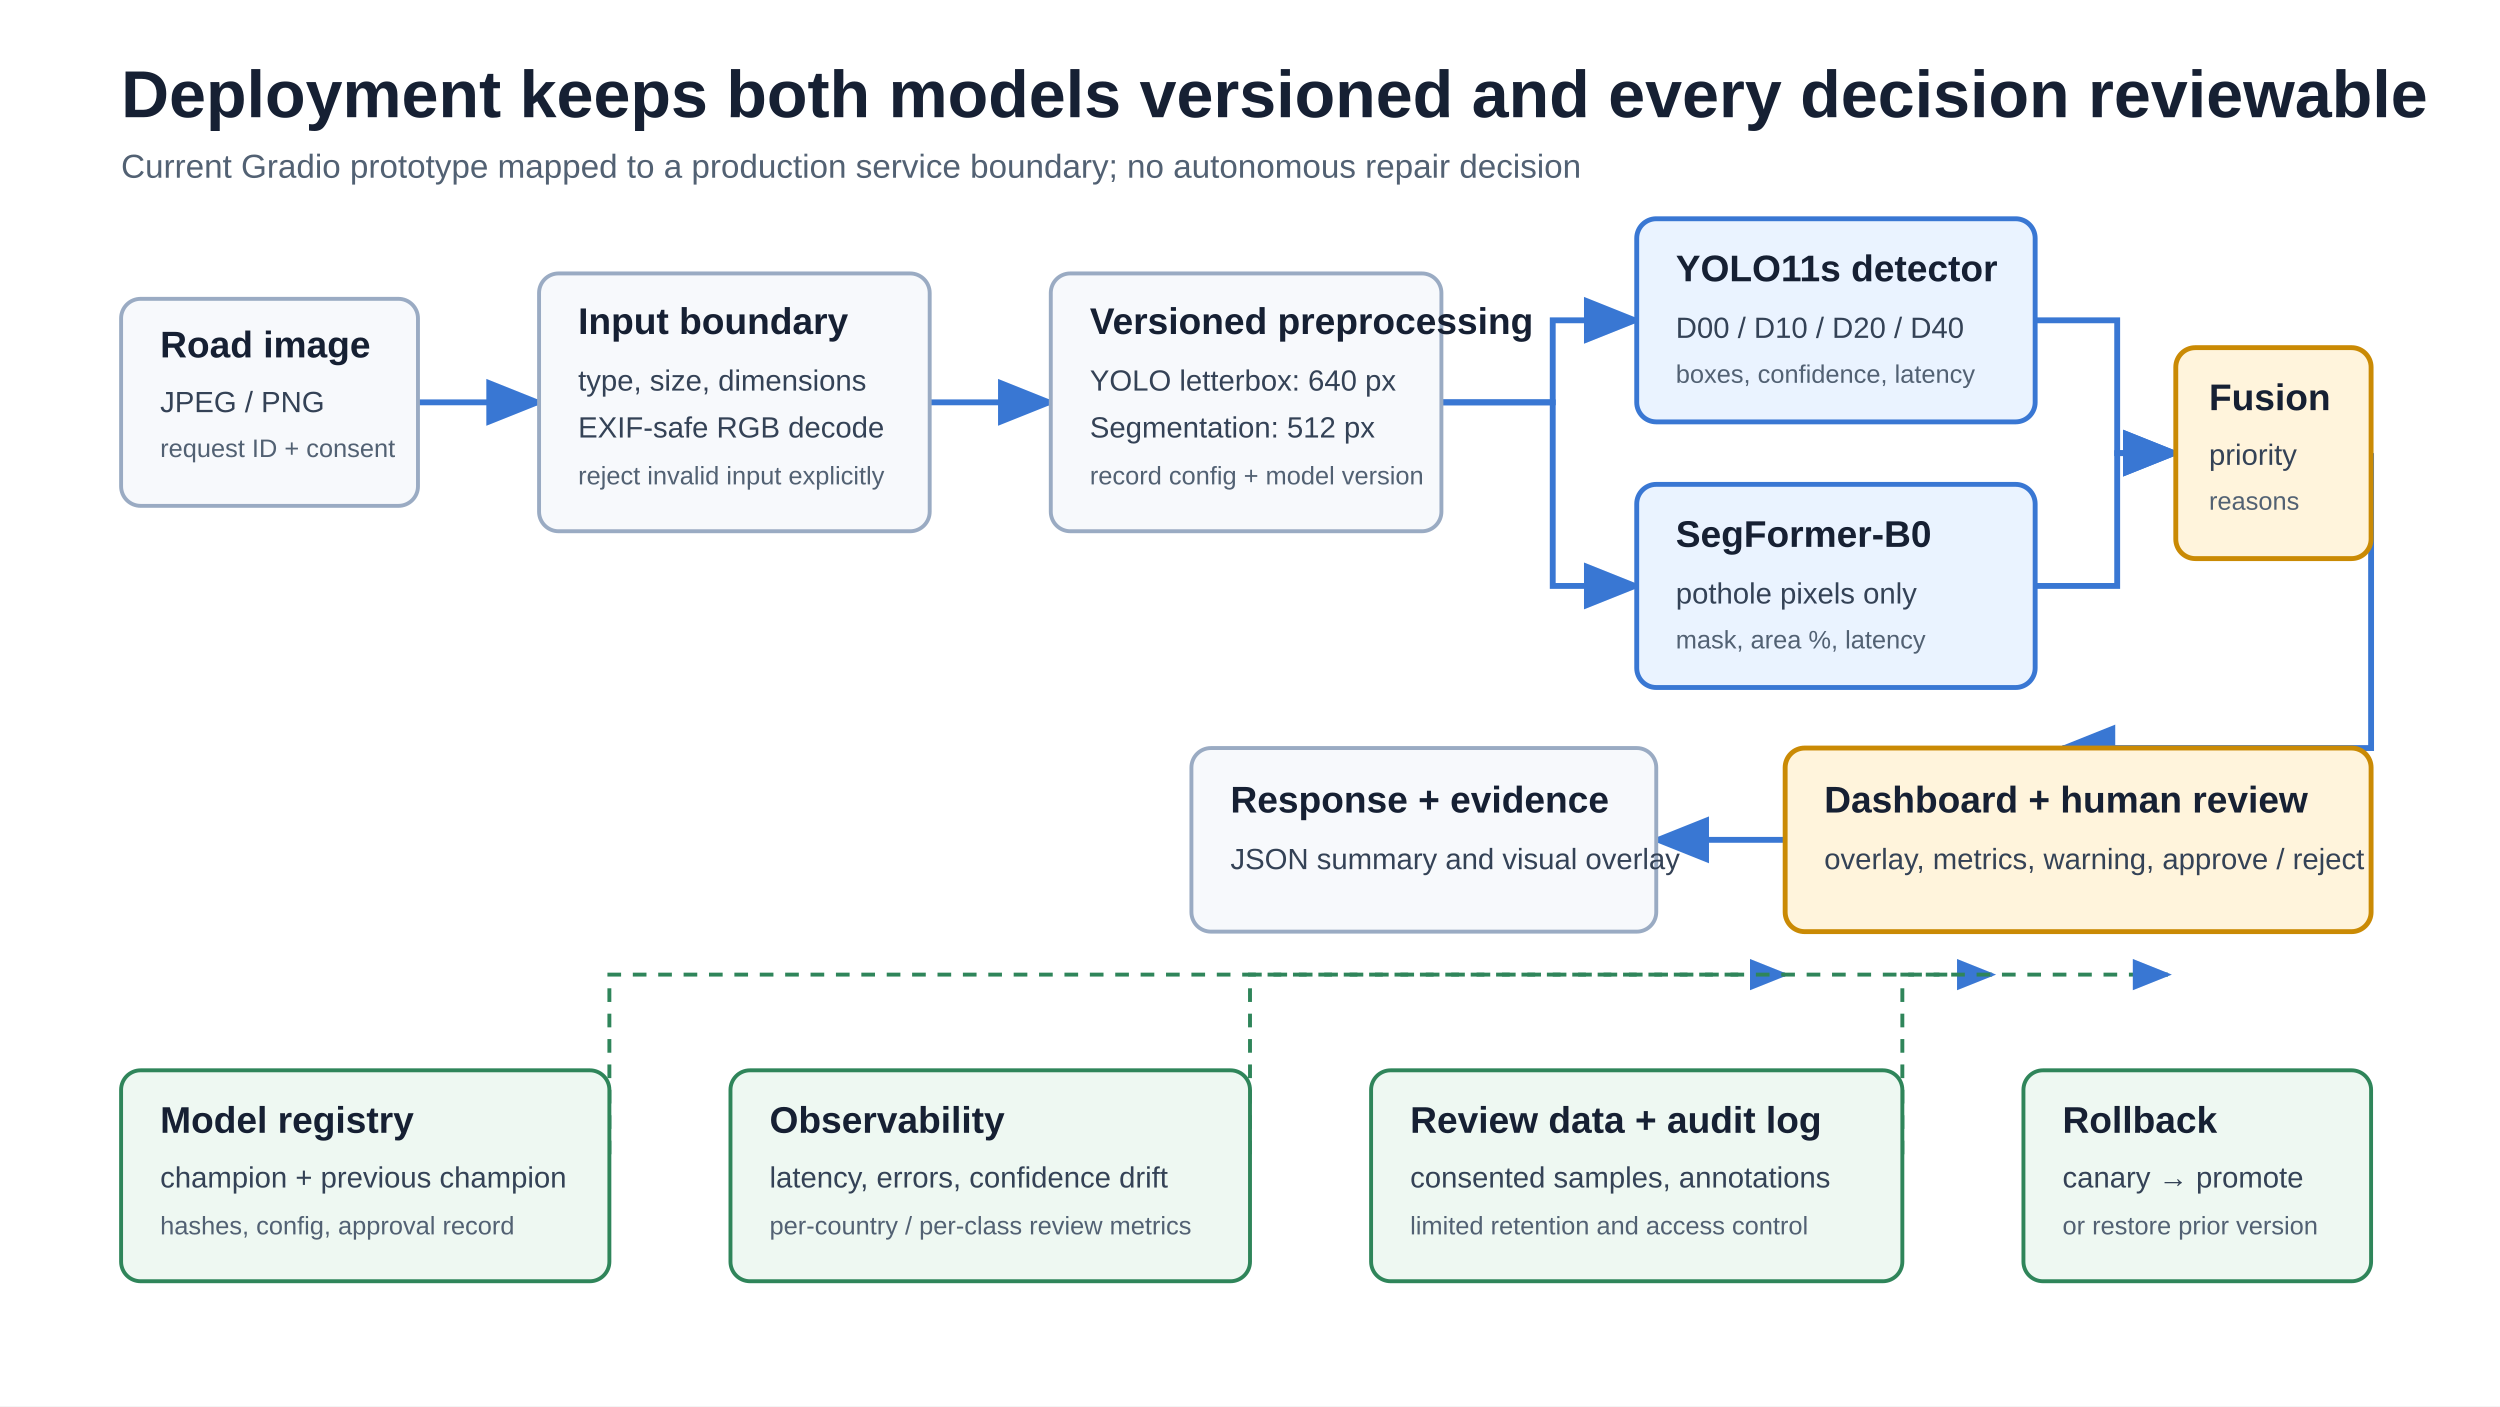
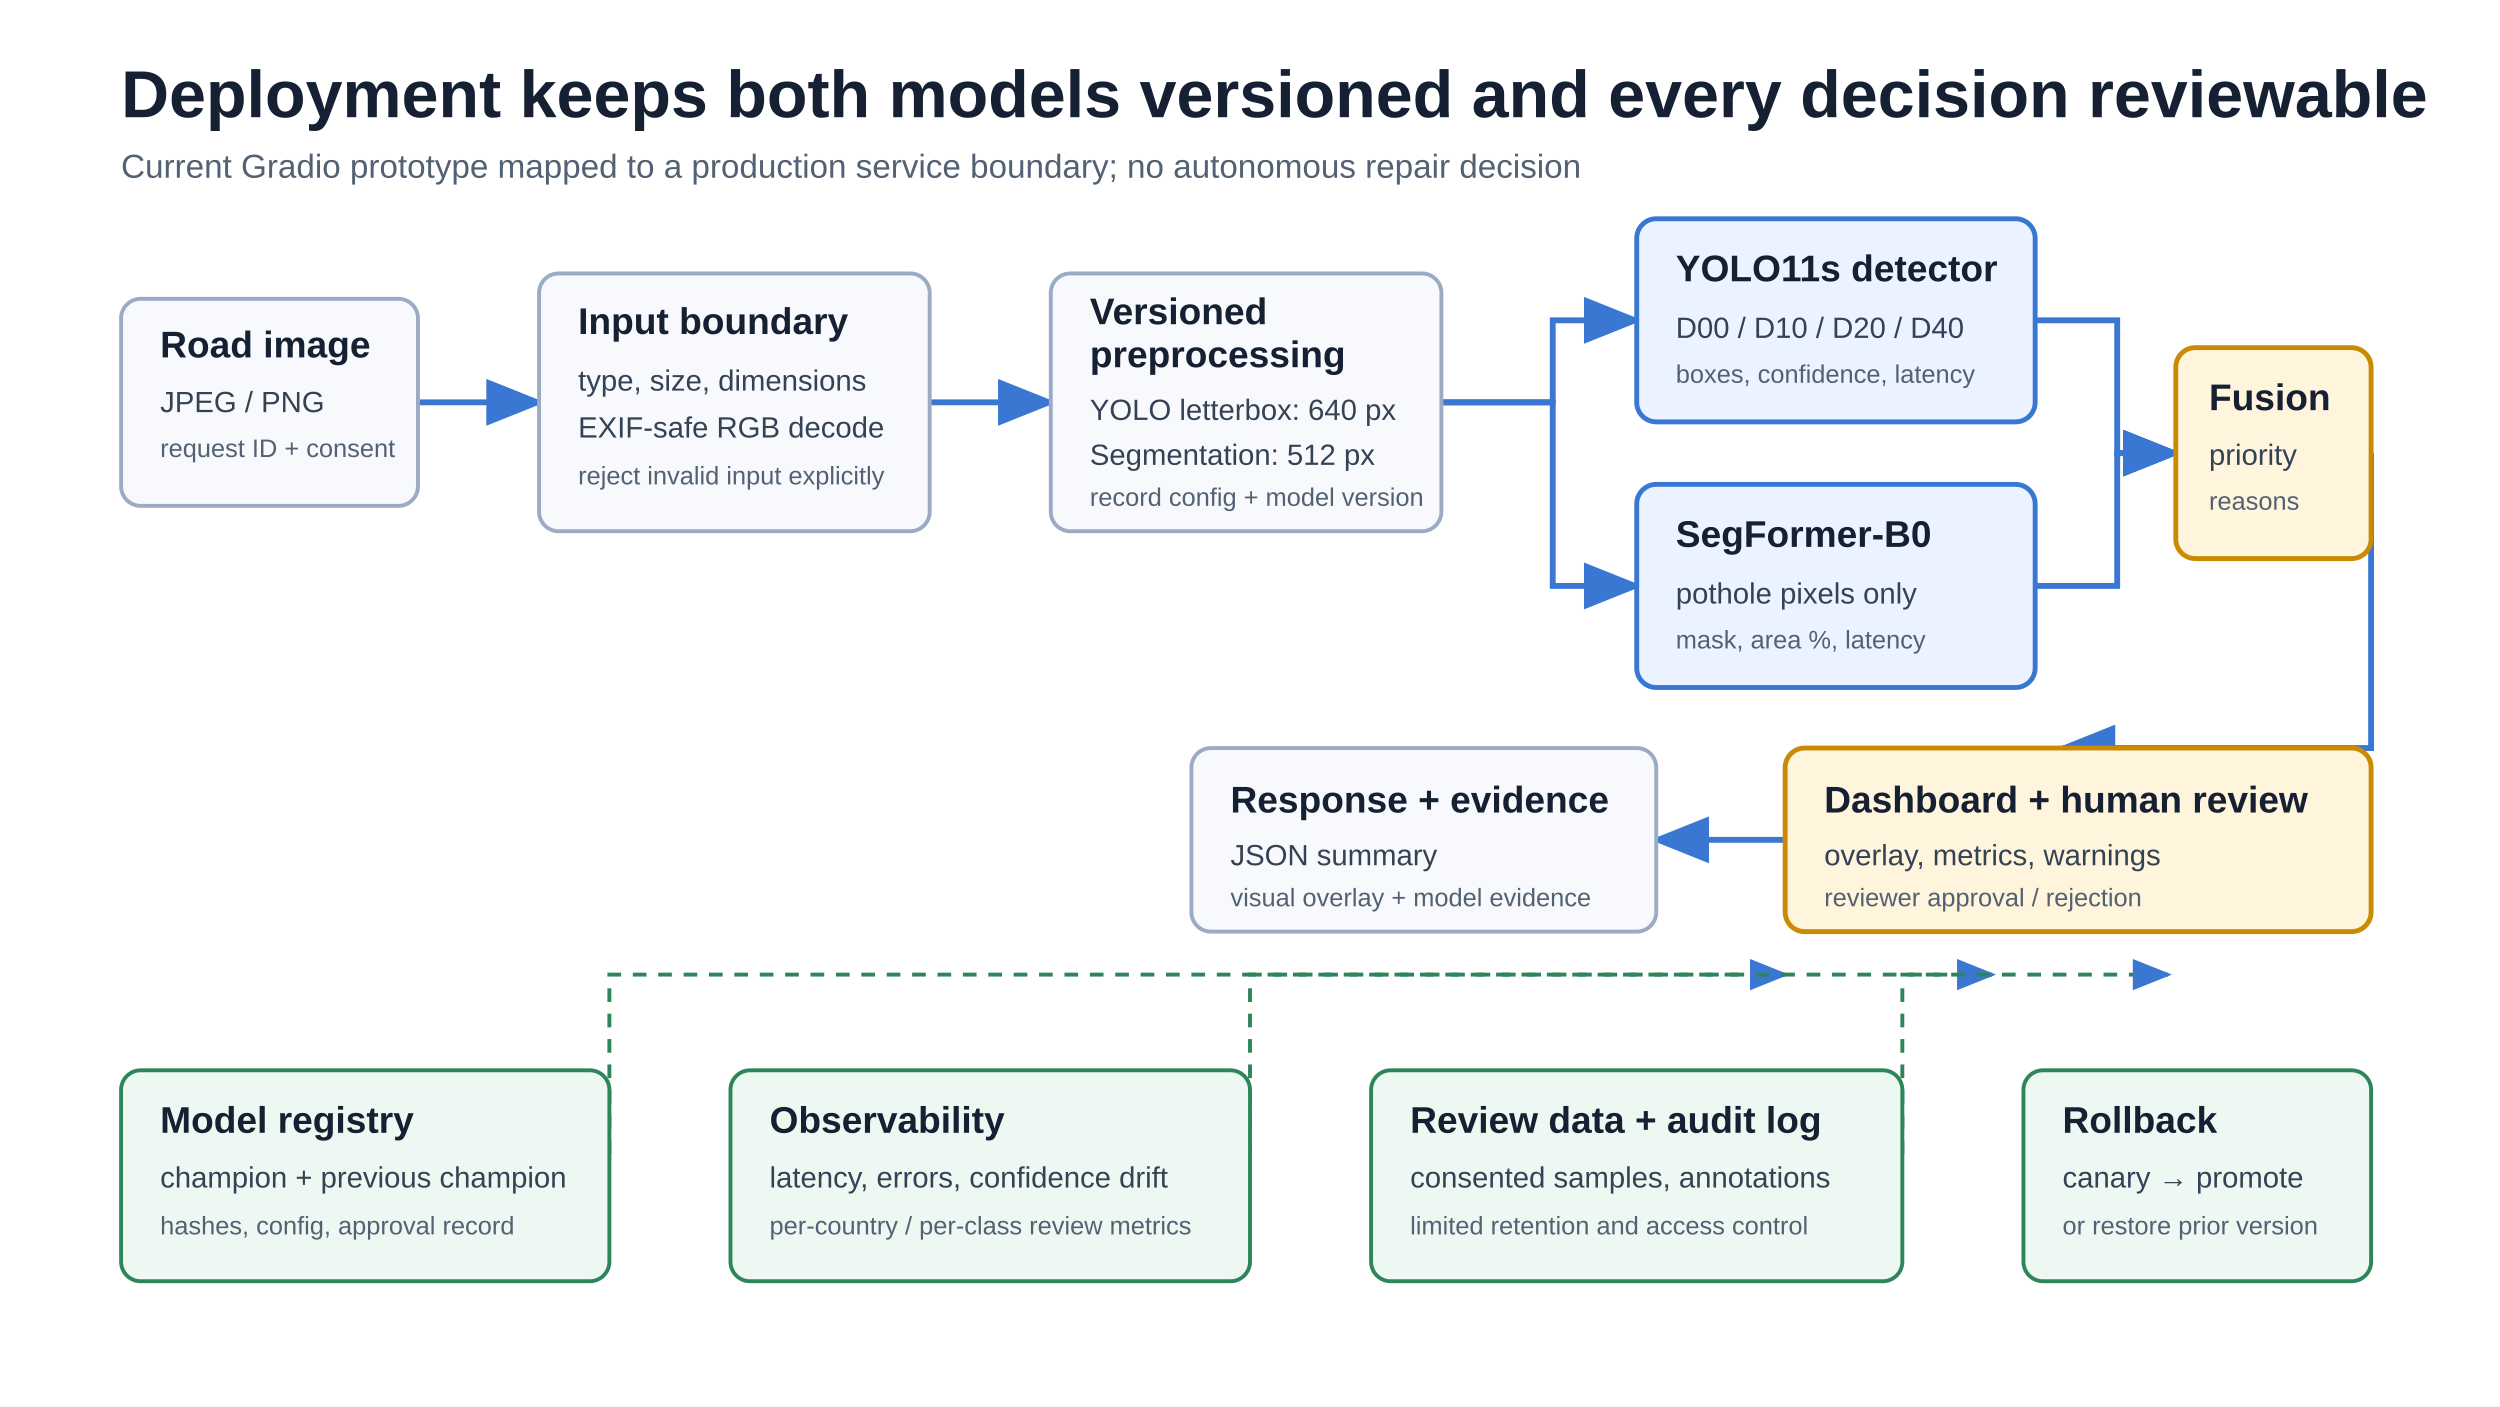
<svg xmlns="http://www.w3.org/2000/svg" width="1280" height="720" viewBox="0 0 1280 720" role="img" aria-labelledby="title desc">
  <defs>
    <marker id="arrow" markerWidth="10" markerHeight="8" refX="9" refY="4" orient="auto">
      <path d="M0,0 L10,4 L0,8 Z" fill="#3977d3" />
    </marker>
    <style>
      .title{font:700 34px Arial,sans-serif;fill:#162033}
      .sub{font:400 17px Arial,sans-serif;fill:#526173}
      .h{font:700 19px Arial,sans-serif;fill:#162033}
      .t{font:400 15px Arial,sans-serif;fill:#344256}
      .small{font:400 13px Arial,sans-serif;fill:#526173}
      .box{fill:#f7f9fc;stroke:#9aabc3;stroke-width:2}
      .model{fill:#eaf3ff;stroke:#3977d3;stroke-width:2.5}
      .safety{fill:#fff4dc;stroke:#ca8a04;stroke-width:2.5}
      .ops{fill:#eef8f2;stroke:#2f855a;stroke-width:2}
      .edge{fill:none;stroke:#3977d3;stroke-width:3;marker-end:url(#arrow)}
      .support{fill:none;stroke:#2f855a;stroke-width:2;stroke-dasharray:7 6;marker-end:url(#arrow)}
    </style>
  </defs>
  <rect width="1280" height="720" fill="#ffffff" />
  <text x="62" y="60" class="title">Deployment keeps both models versioned and every decision reviewable</text>
  <text x="62" y="91" class="sub">Current Gradio prototype mapped to a production service boundary; no autonomous repair decision</text>
  <path class="edge" d="M214 206 H276" />
  <path class="edge" d="M476 206 H538" />
  <path class="edge" d="M738 206 H795 V164 H838" />
  <path class="edge" d="M738 206 H795 V300 H838" />
  <path class="edge" d="M1042 164 H1084 V232 H1114" />
  <path class="edge" d="M1042 300 H1084 V232 H1114" />
  <path class="edge" d="M1214 232 V383 H1056" />
  <path class="edge" d="M914 430 H848" />
  <rect x="62" y="153" width="152" height="106" rx="10" class="box" />
  <text x="82" y="183" class="h">Road image</text>
  <text x="82" y="211" class="t">JPEG / PNG</text>
  <text x="82" y="234" class="small">request ID + consent</text>
  <rect x="276" y="140" width="200" height="132" rx="10" class="box" />
  <text x="296" y="171" class="h">Input boundary</text>
  <text x="296" y="200" class="t">type, size, dimensions</text>
  <text x="296" y="224" class="t">EXIF-safe RGB decode</text>
  <text x="296" y="248" class="small">reject invalid input explicitly</text>
  <rect x="538" y="140" width="200" height="132" rx="10" class="box" />
-   <text x="558" y="171" class="h">Versioned preprocessing</text>
-   <text x="558" y="200" class="t">YOLO letterbox: 640 px</text>
-   <text x="558" y="224" class="t">Segmentation: 512 px</text>
-   <text x="558" y="248" class="small">record config + model version</text>
+   <text x="558" y="166" class="h">Versioned</text>
+   <text x="558" y="188" class="h">preprocessing</text>
+   <text x="558" y="215" class="t">YOLO letterbox: 640 px</text>
+   <text x="558" y="238" class="t">Segmentation: 512 px</text>
+   <text x="558" y="259" class="small">record config + model version</text>
  <rect x="838" y="112" width="204" height="104" rx="10" class="model" />
  <text x="858" y="144" class="h">YOLO11s detector</text>
  <text x="858" y="173" class="t">D00 / D10 / D20 / D40</text>
  <text x="858" y="196" class="small">boxes, confidence, latency</text>
  <rect x="838" y="248" width="204" height="104" rx="10" class="model" />
  <text x="858" y="280" class="h">SegFormer-B0</text>
  <text x="858" y="309" class="t">pothole pixels only</text>
  <text x="858" y="332" class="small">mask, area %, latency</text>
  <rect x="1114" y="178" width="100" height="108" rx="10" class="safety" />
  <text x="1131" y="210" class="h">Fusion</text>
  <text x="1131" y="238" class="t">priority</text>
  <text x="1131" y="261" class="small">reasons</text>
  <rect x="914" y="383" width="300" height="94" rx="10" class="safety" />
  <text x="934" y="416" class="h">Dashboard + human review</text>
-   <text x="934" y="445" class="t">overlay, metrics, warning, approve / reject</text>
+   <text x="934" y="443" class="t">overlay, metrics, warnings</text>
+   <text x="934" y="464" class="small">reviewer approval / rejection</text>
  <rect x="610" y="383" width="238" height="94" rx="10" class="box" />
  <text x="630" y="416" class="h">Response + evidence</text>
-   <text x="630" y="445" class="t">JSON summary and visual overlay</text>
+   <text x="630" y="443" class="t">JSON summary</text>
+   <text x="630" y="464" class="small">visual overlay + model evidence</text>
  <path class="support" d="M312 591 V499 H914" />
  <path class="support" d="M640 591 V499 H1020" />
  <path class="support" d="M974 591 V499 H1110" />
  <rect x="62" y="548" width="250" height="108" rx="10" class="ops" />
  <text x="82" y="580" class="h">Model registry</text>
  <text x="82" y="608" class="t">champion + previous champion</text>
  <text x="82" y="632" class="small">hashes, config, approval record</text>
  <rect x="374" y="548" width="266" height="108" rx="10" class="ops" />
  <text x="394" y="580" class="h">Observability</text>
  <text x="394" y="608" class="t">latency, errors, confidence drift</text>
  <text x="394" y="632" class="small">per-country / per-class review metrics</text>
  <rect x="702" y="548" width="272" height="108" rx="10" class="ops" />
  <text x="722" y="580" class="h">Review data + audit log</text>
  <text x="722" y="608" class="t">consented samples, annotations</text>
  <text x="722" y="632" class="small">limited retention and access control</text>
  <rect x="1036" y="548" width="178" height="108" rx="10" class="ops" />
  <text x="1056" y="580" class="h">Rollback</text>
  <text x="1056" y="608" class="t">canary → promote</text>
  <text x="1056" y="632" class="small">or restore prior version</text>
</svg>
